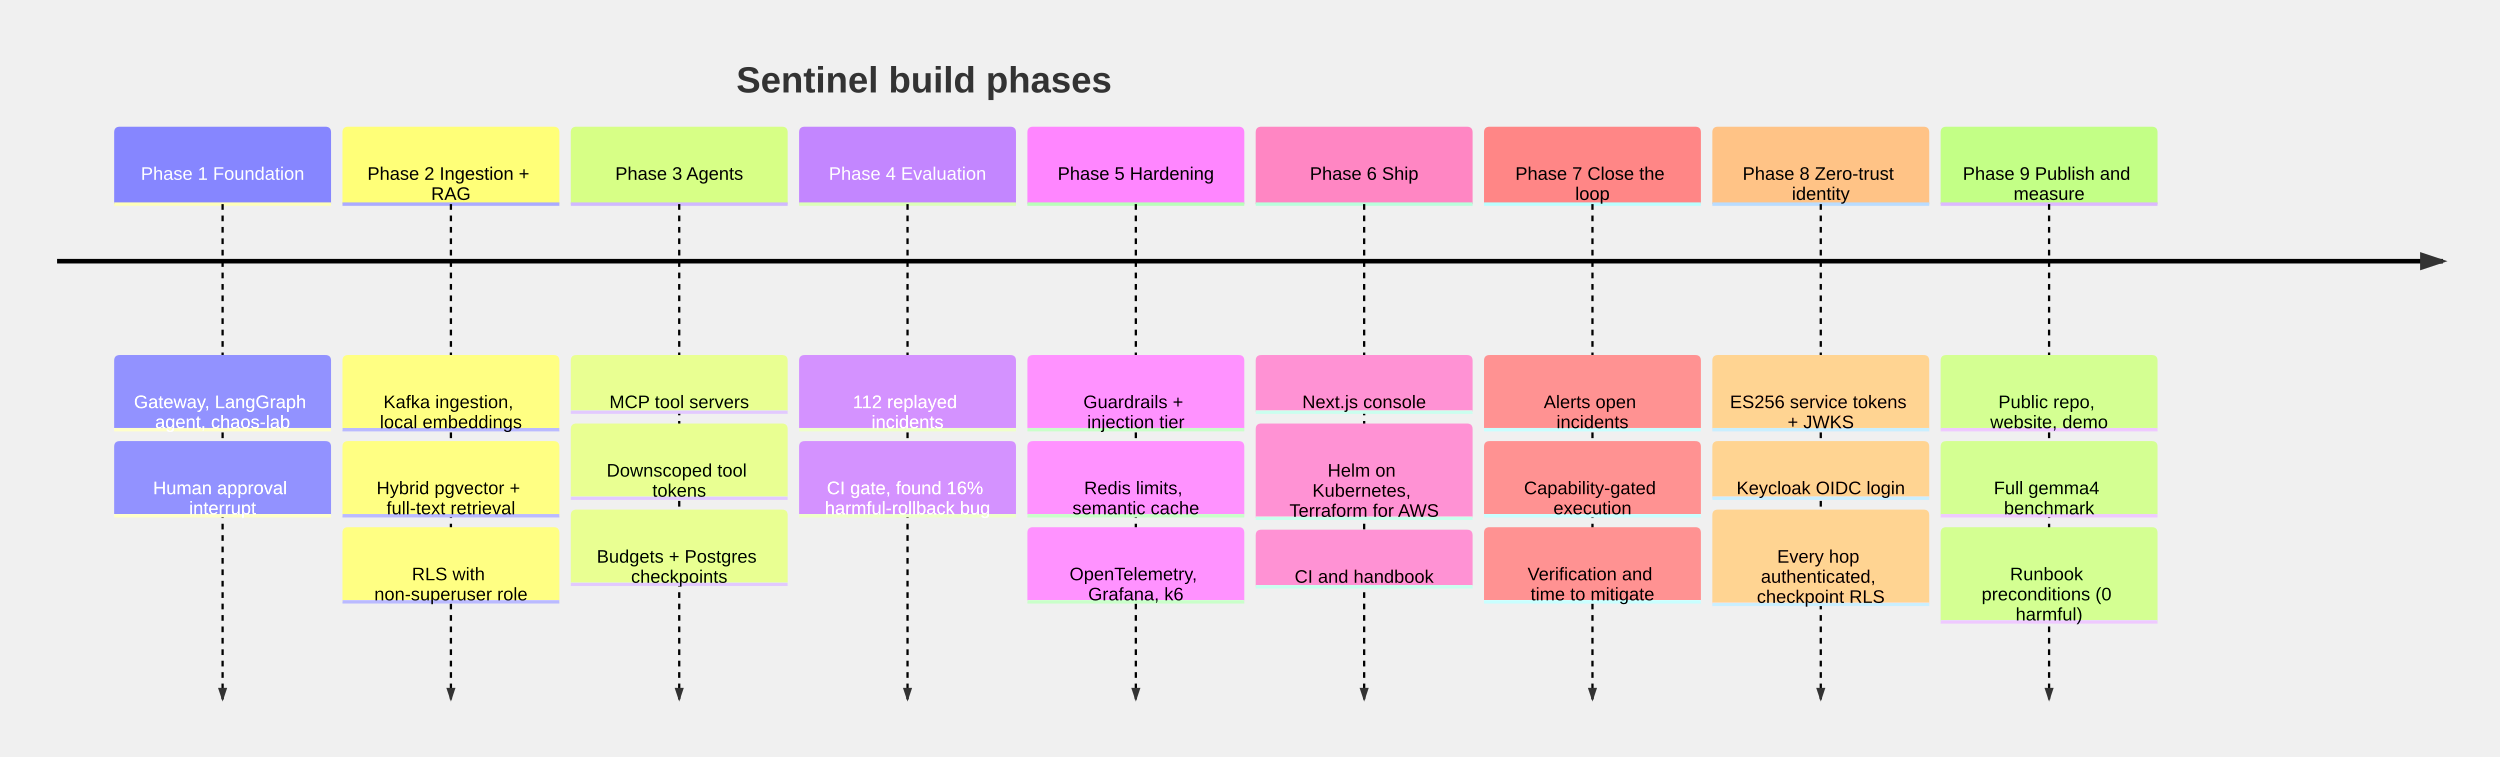
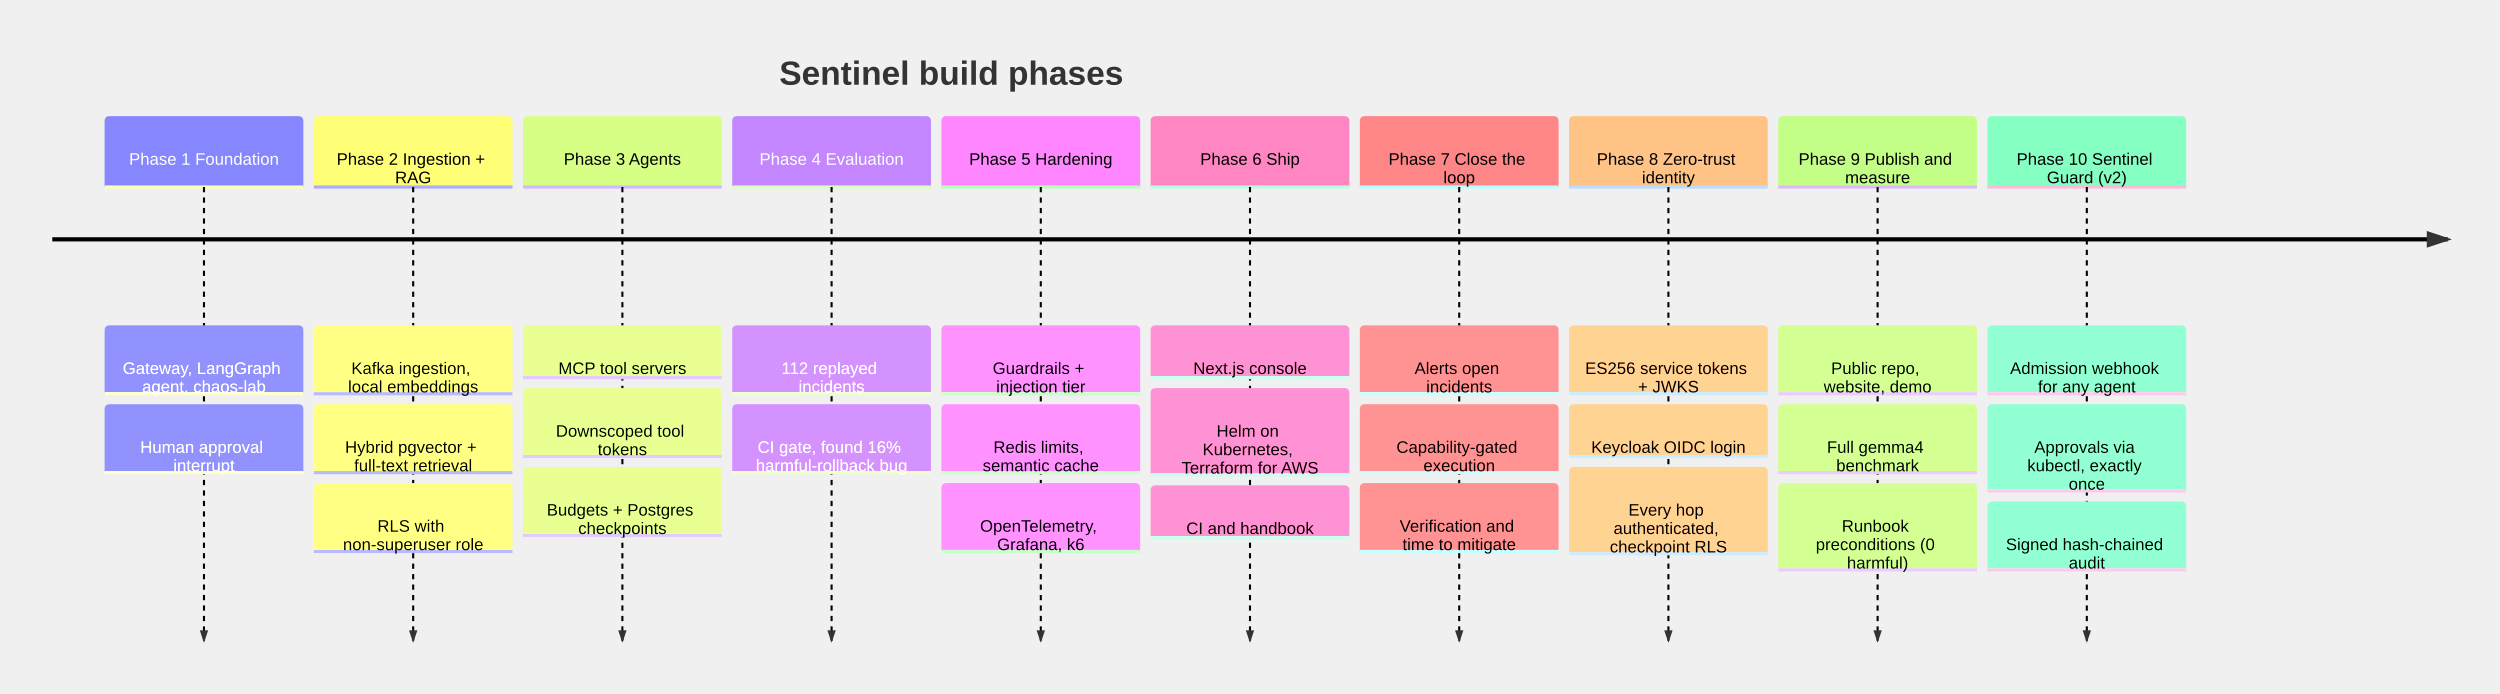
- <svg xmlns="http://www.w3.org/2000/svg" id="my-svg" width="100%" style="max-width: 2190px; background-color: white;" viewBox="100 -61 2190 662.6" role="graphics-document document" aria-roledescription="timeline">
+ <svg xmlns="http://www.w3.org/2000/svg" id="my-svg" width="100%" style="max-width: 2390px; background-color: white;" viewBox="100 -61 2390 662.6" role="graphics-document document" aria-roledescription="timeline">
  <style>#my-svg{font-family:"trebuchet ms",verdana,arial,sans-serif;font-size:16px;fill:#333;}@keyframes edge-animation-frame{from{stroke-dashoffset:0;}}@keyframes dash{to{stroke-dashoffset:0;}}#my-svg .edge-animation-slow{stroke-dasharray:9,5!important;stroke-dashoffset:900;animation:dash 50s linear infinite;stroke-linecap:round;}#my-svg .edge-animation-fast{stroke-dasharray:9,5!important;stroke-dashoffset:900;animation:dash 20s linear infinite;stroke-linecap:round;}#my-svg .error-icon{fill:#552222;}#my-svg .error-text{fill:#552222;stroke:#552222;}#my-svg .edge-thickness-normal{stroke-width:1px;}#my-svg .edge-thickness-thick{stroke-width:3.5px;}#my-svg .edge-pattern-solid{stroke-dasharray:0;}#my-svg .edge-thickness-invisible{stroke-width:0;fill:none;}#my-svg .edge-pattern-dashed{stroke-dasharray:3;}#my-svg .edge-pattern-dotted{stroke-dasharray:2;}#my-svg .marker{fill:#333333;stroke:#333333;}#my-svg .marker.cross{stroke:#333333;}#my-svg svg{font-family:"trebuchet ms",verdana,arial,sans-serif;font-size:16px;}#my-svg p{margin:0;}#my-svg .edge{stroke-width:3;}#my-svg .section--1 rect,#my-svg .section--1 path,#my-svg .section--1 circle,#my-svg .section--1 path{fill:hsl(240, 100%, 76.275%);}#my-svg .section--1 text{fill:#ffffff;}#my-svg .node-icon--1{font-size:40px;color:#ffffff;}#my-svg .section-edge--1{stroke:hsl(240, 100%, 76.275%);}#my-svg .edge-depth--1{stroke-width:17;}#my-svg .section--1 line{stroke:hsl(60, 100%, 86.275%);stroke-width:3;}#my-svg .lineWrapper line{stroke:#ffffff;}#my-svg .disabled,#my-svg .disabled circle,#my-svg .disabled text{fill:hsl(80, 100%, 96.275%);}#my-svg .disabled text{fill:#aaaa33;}#my-svg .section-0 rect,#my-svg .section-0 path,#my-svg .section-0 circle,#my-svg .section-0 path{fill:hsl(60, 100%, 73.529%);}#my-svg .section-0 text{fill:black;}#my-svg .node-icon-0{font-size:40px;color:black;}#my-svg .section-edge-0{stroke:hsl(60, 100%, 73.529%);}#my-svg .edge-depth-0{stroke-width:14;}#my-svg .section-0 line{stroke:hsl(240, 100%, 83.529%);stroke-width:3;}#my-svg .lineWrapper line{stroke:black;}#my-svg .disabled,#my-svg .disabled circle,#my-svg .disabled text{fill:hsl(80, 100%, 96.275%);}#my-svg .disabled text{fill:#aaaa33;}#my-svg .section-1 rect,#my-svg .section-1 path,#my-svg .section-1 circle,#my-svg .section-1 path{fill:hsl(80, 100%, 76.275%);}#my-svg .section-1 text{fill:black;}#my-svg .node-icon-1{font-size:40px;color:black;}#my-svg .section-edge-1{stroke:hsl(80, 100%, 76.275%);}#my-svg .edge-depth-1{stroke-width:11;}#my-svg .section-1 line{stroke:hsl(260, 100%, 86.275%);stroke-width:3;}#my-svg .lineWrapper line{stroke:black;}#my-svg .disabled,#my-svg .disabled circle,#my-svg .disabled text{fill:hsl(80, 100%, 96.275%);}#my-svg .disabled text{fill:#aaaa33;}#my-svg .section-2 rect,#my-svg .section-2 path,#my-svg .section-2 circle,#my-svg .section-2 path{fill:hsl(270, 100%, 76.275%);}#my-svg .section-2 text{fill:#ffffff;}#my-svg .node-icon-2{font-size:40px;color:#ffffff;}#my-svg .section-edge-2{stroke:hsl(270, 100%, 76.275%);}#my-svg .edge-depth-2{stroke-width:8;}#my-svg .section-2 line{stroke:hsl(90, 100%, 86.275%);stroke-width:3;}#my-svg .lineWrapper line{stroke:#ffffff;}#my-svg .disabled,#my-svg .disabled circle,#my-svg .disabled text{fill:hsl(80, 100%, 96.275%);}#my-svg .disabled text{fill:#aaaa33;}#my-svg .section-3 rect,#my-svg .section-3 path,#my-svg .section-3 circle,#my-svg .section-3 path{fill:hsl(300, 100%, 76.275%);}#my-svg .section-3 text{fill:black;}#my-svg .node-icon-3{font-size:40px;color:black;}#my-svg .section-edge-3{stroke:hsl(300, 100%, 76.275%);}#my-svg .edge-depth-3{stroke-width:5;}#my-svg .section-3 line{stroke:hsl(120, 100%, 86.275%);stroke-width:3;}#my-svg .lineWrapper line{stroke:black;}#my-svg .disabled,#my-svg .disabled circle,#my-svg .disabled text{fill:hsl(80, 100%, 96.275%);}#my-svg .disabled text{fill:#aaaa33;}#my-svg .section-4 rect,#my-svg .section-4 path,#my-svg .section-4 circle,#my-svg .section-4 path{fill:hsl(330, 100%, 76.275%);}#my-svg .section-4 text{fill:black;}#my-svg .node-icon-4{font-size:40px;color:black;}#my-svg .section-edge-4{stroke:hsl(330, 100%, 76.275%);}#my-svg .edge-depth-4{stroke-width:2;}#my-svg .section-4 line{stroke:hsl(150, 100%, 86.275%);stroke-width:3;}#my-svg .lineWrapper line{stroke:black;}#my-svg .disabled,#my-svg .disabled circle,#my-svg .disabled text{fill:hsl(80, 100%, 96.275%);}#my-svg .disabled text{fill:#aaaa33;}#my-svg .section-5 rect,#my-svg .section-5 path,#my-svg .section-5 circle,#my-svg .section-5 path{fill:hsl(0, 100%, 76.275%);}#my-svg .section-5 text{fill:black;}#my-svg .node-icon-5{font-size:40px;color:black;}#my-svg .section-edge-5{stroke:hsl(0, 100%, 76.275%);}#my-svg .edge-depth-5{stroke-width:-1;}#my-svg .section-5 line{stroke:hsl(180, 100%, 86.275%);stroke-width:3;}#my-svg .lineWrapper line{stroke:black;}#my-svg .disabled,#my-svg .disabled circle,#my-svg .disabled text{fill:hsl(80, 100%, 96.275%);}#my-svg .disabled text{fill:#aaaa33;}#my-svg .section-6 rect,#my-svg .section-6 path,#my-svg .section-6 circle,#my-svg .section-6 path{fill:hsl(30, 100%, 76.275%);}#my-svg .section-6 text{fill:black;}#my-svg .node-icon-6{font-size:40px;color:black;}#my-svg .section-edge-6{stroke:hsl(30, 100%, 76.275%);}#my-svg .edge-depth-6{stroke-width:-4;}#my-svg .section-6 line{stroke:hsl(210, 100%, 86.275%);stroke-width:3;}#my-svg .lineWrapper line{stroke:black;}#my-svg .disabled,#my-svg .disabled circle,#my-svg .disabled text{fill:hsl(80, 100%, 96.275%);}#my-svg .disabled text{fill:#aaaa33;}#my-svg .section-7 rect,#my-svg .section-7 path,#my-svg .section-7 circle,#my-svg .section-7 path{fill:hsl(90, 100%, 76.275%);}#my-svg .section-7 text{fill:black;}#my-svg .node-icon-7{font-size:40px;color:black;}#my-svg .section-edge-7{stroke:hsl(90, 100%, 76.275%);}#my-svg .edge-depth-7{stroke-width:-7;}#my-svg .section-7 line{stroke:hsl(270, 100%, 86.275%);stroke-width:3;}#my-svg .lineWrapper line{stroke:black;}#my-svg .disabled,#my-svg .disabled circle,#my-svg .disabled text{fill:hsl(80, 100%, 96.275%);}#my-svg .disabled text{fill:#aaaa33;}#my-svg .section-8 rect,#my-svg .section-8 path,#my-svg .section-8 circle,#my-svg .section-8 path{fill:hsl(150, 100%, 76.275%);}#my-svg .section-8 text{fill:black;}#my-svg .node-icon-8{font-size:40px;color:black;}#my-svg .section-edge-8{stroke:hsl(150, 100%, 76.275%);}#my-svg .edge-depth-8{stroke-width:-10;}#my-svg .section-8 line{stroke:hsl(330, 100%, 86.275%);stroke-width:3;}#my-svg .lineWrapper line{stroke:black;}#my-svg .disabled,#my-svg .disabled circle,#my-svg .disabled text{fill:hsl(80, 100%, 96.275%);}#my-svg .disabled text{fill:#aaaa33;}#my-svg .section-9 rect,#my-svg .section-9 path,#my-svg .section-9 circle,#my-svg .section-9 path{fill:hsl(180, 100%, 76.275%);}#my-svg .section-9 text{fill:black;}#my-svg .node-icon-9{font-size:40px;color:black;}#my-svg .section-edge-9{stroke:hsl(180, 100%, 76.275%);}#my-svg .edge-depth-9{stroke-width:-13;}#my-svg .section-9 line{stroke:hsl(0, 100%, 86.275%);stroke-width:3;}#my-svg .lineWrapper line{stroke:black;}#my-svg .disabled,#my-svg .disabled circle,#my-svg .disabled text{fill:hsl(80, 100%, 96.275%);}#my-svg .disabled text{fill:#aaaa33;}#my-svg .section-10 rect,#my-svg .section-10 path,#my-svg .section-10 circle,#my-svg .section-10 path{fill:hsl(210, 100%, 76.275%);}#my-svg .section-10 text{fill:black;}#my-svg .node-icon-10{font-size:40px;color:black;}#my-svg .section-edge-10{stroke:hsl(210, 100%, 76.275%);}#my-svg .edge-depth-10{stroke-width:-16;}#my-svg .section-10 line{stroke:hsl(30, 100%, 86.275%);stroke-width:3;}#my-svg .lineWrapper line{stroke:black;}#my-svg .disabled,#my-svg .disabled circle,#my-svg .disabled text{fill:hsl(80, 100%, 96.275%);}#my-svg .disabled text{fill:#aaaa33;}#my-svg .section-root rect,#my-svg .section-root path,#my-svg .section-root circle{fill:hsl(240, 100%, 46.275%);}#my-svg .section-root text{fill:#ffffff;}#my-svg .icon-container{height:100%;display:flex;justify-content:center;align-items:center;}#my-svg .edge{fill:none;}#my-svg .eventWrapper{filter:brightness(120%);}#my-svg .node .neo-node{stroke:#9370DB;}#my-svg [data-look="neo"].node rect,#my-svg [data-look="neo"].cluster rect,#my-svg [data-look="neo"].node polygon{stroke:#9370DB;filter:drop-shadow(1px 2px 2px rgba(185, 185, 185, 1));}#my-svg [data-look="neo"].swimlane.cluster rect{filter:none;}#my-svg [data-look="neo"].node path{stroke:#9370DB;stroke-width:1px;}#my-svg [data-look="neo"].node .outer-path{filter:drop-shadow(1px 2px 2px rgba(185, 185, 185, 1));}#my-svg [data-look="neo"].node .neo-line path{stroke:#9370DB;filter:none;}#my-svg [data-look="neo"].node circle{stroke:#9370DB;filter:drop-shadow(1px 2px 2px rgba(185, 185, 185, 1));}#my-svg [data-look="neo"].node circle .state-start{fill:#000000;}#my-svg [data-look="neo"].icon-shape .icon{fill:#9370DB;filter:drop-shadow(1px 2px 2px rgba(185, 185, 185, 1));}#my-svg [data-look="neo"].icon-shape .icon-neo path{stroke:#9370DB;filter:drop-shadow(1px 2px 2px rgba(185, 185, 185, 1));}#my-svg :root{--mermaid-font-family:"trebuchet ms",verdana,arial,sans-serif;}</style>
  <g />
  <g />
  <defs>
    <marker id="my-svg-arrowhead" refX="5" refY="2" markerWidth="6" markerHeight="4" orient="auto">
      <path d="M 0,0 V 4 L6,2 Z" />
    </marker>
  </defs>
  <g class="taskWrapper" transform="translate(200, 50)">
    <g class="timeline-node section--1">
      <g>
        <path id="my-svg-node-0" class="node-bkg node-undefined" d="M0 62.8 v-57.8 q0,-5,5,-5 h180 q5,0,5,5 v62.8 H0 Z" />
        <line class="node-line--1" x1="0" y1="67.8" x2="190" y2="67.8" />
      </g>
      <g transform="translate(95, 10)">
        <text dy="1em" alignment-baseline="middle" dominant-baseline="middle" text-anchor="middle">
          <tspan x="0" dy="1em">Phase   1   Foundation</tspan>
        </text>
      </g>
    </g>
  </g>
  <g class="lineWrapper">
    <line x1="295" y1="117.8" x2="295" y2="551.6" stroke-width="2" stroke="black" marker-end="url(#my-svg-arrowhead)" stroke-dasharray="5,5" />
  </g>
  <g class="eventWrapper" transform="translate(200, 250)">
    <g class="timeline-node section--1">
      <g>
        <path id="my-svg-node-1" class="node-bkg node-undefined" d="M0 60.4 v-55.4 q0,-5,5,-5 h180 q5,0,5,5 v60.4 H0 Z" />
        <line class="node-line--1" x1="0" y1="65.4" x2="190" y2="65.4" />
      </g>
      <g transform="translate(95, 10)">
        <text dy="1em" alignment-baseline="middle" dominant-baseline="middle" text-anchor="middle">
          <tspan x="0" dy="1em">Gateway,   LangGraph</tspan>
          <tspan x="0" dy="1.1em">agent,   chaos-lab</tspan>
        </text>
      </g>
    </g>
  </g>
  <g class="eventWrapper" transform="translate(200, 325.4)">
    <g class="timeline-node section--1">
      <g>
        <path id="my-svg-node-2" class="node-bkg node-undefined" d="M0 60.4 v-55.4 q0,-5,5,-5 h180 q5,0,5,5 v60.4 H0 Z" />
        <line class="node-line--1" x1="0" y1="65.4" x2="190" y2="65.4" />
      </g>
      <g transform="translate(95, 10)">
        <text dy="1em" alignment-baseline="middle" dominant-baseline="middle" text-anchor="middle">
          <tspan x="0" dy="1em">Human   approval</tspan>
          <tspan x="0" dy="1.1em">interrupt</tspan>
        </text>
      </g>
    </g>
  </g>
  <g class="taskWrapper" transform="translate(400, 50)">
    <g class="timeline-node section-0">
      <g>
        <path id="my-svg-node-3" class="node-bkg node-undefined" d="M0 62.8 v-57.8 q0,-5,5,-5 h180 q5,0,5,5 v62.8 H0 Z" />
        <line class="node-line-0" x1="0" y1="67.8" x2="190" y2="67.8" />
      </g>
      <g transform="translate(95, 10)">
        <text dy="1em" alignment-baseline="middle" dominant-baseline="middle" text-anchor="middle">
          <tspan x="0" dy="1em">Phase   2   Ingestion   +</tspan>
          <tspan x="0" dy="1.1em">RAG</tspan>
        </text>
      </g>
    </g>
  </g>
  <g class="lineWrapper">
    <line x1="495" y1="117.8" x2="495" y2="551.6" stroke-width="2" stroke="black" marker-end="url(#my-svg-arrowhead)" stroke-dasharray="5,5" />
  </g>
  <g class="eventWrapper" transform="translate(400, 250)">
    <g class="timeline-node section-0">
      <g>
        <path id="my-svg-node-4" class="node-bkg node-undefined" d="M0 60.4 v-55.4 q0,-5,5,-5 h180 q5,0,5,5 v60.4 H0 Z" />
        <line class="node-line-0" x1="0" y1="65.4" x2="190" y2="65.4" />
      </g>
      <g transform="translate(95, 10)">
        <text dy="1em" alignment-baseline="middle" dominant-baseline="middle" text-anchor="middle">
          <tspan x="0" dy="1em">Kafka   ingestion,</tspan>
          <tspan x="0" dy="1.1em">local   embeddings</tspan>
        </text>
      </g>
    </g>
  </g>
  <g class="eventWrapper" transform="translate(400, 325.4)">
    <g class="timeline-node section-0">
      <g>
        <path id="my-svg-node-5" class="node-bkg node-undefined" d="M0 60.4 v-55.4 q0,-5,5,-5 h180 q5,0,5,5 v60.4 H0 Z" />
        <line class="node-line-0" x1="0" y1="65.4" x2="190" y2="65.4" />
      </g>
      <g transform="translate(95, 10)">
        <text dy="1em" alignment-baseline="middle" dominant-baseline="middle" text-anchor="middle">
          <tspan x="0" dy="1em">Hybrid   pgvector   +</tspan>
          <tspan x="0" dy="1.1em">full-text   retrieval</tspan>
        </text>
      </g>
    </g>
  </g>
  <g class="eventWrapper" transform="translate(400, 400.8)">
    <g class="timeline-node section-0">
      <g>
        <path id="my-svg-node-6" class="node-bkg node-undefined" d="M0 60.4 v-55.4 q0,-5,5,-5 h180 q5,0,5,5 v60.4 H0 Z" />
        <line class="node-line-0" x1="0" y1="65.4" x2="190" y2="65.4" />
      </g>
      <g transform="translate(95, 10)">
        <text dy="1em" alignment-baseline="middle" dominant-baseline="middle" text-anchor="middle">
          <tspan x="0" dy="1em">RLS   with</tspan>
          <tspan x="0" dy="1.1em">non-superuser   role</tspan>
        </text>
      </g>
    </g>
  </g>
  <g class="taskWrapper" transform="translate(600, 50)">
    <g class="timeline-node section-1">
      <g>
        <path id="my-svg-node-7" class="node-bkg node-undefined" d="M0 62.8 v-57.8 q0,-5,5,-5 h180 q5,0,5,5 v62.8 H0 Z" />
        <line class="node-line-1" x1="0" y1="67.8" x2="190" y2="67.8" />
      </g>
      <g transform="translate(95, 10)">
        <text dy="1em" alignment-baseline="middle" dominant-baseline="middle" text-anchor="middle">
          <tspan x="0" dy="1em">Phase   3   Agents</tspan>
        </text>
      </g>
    </g>
  </g>
  <g class="lineWrapper">
    <line x1="695" y1="117.8" x2="695" y2="551.6" stroke-width="2" stroke="black" marker-end="url(#my-svg-arrowhead)" stroke-dasharray="5,5" />
  </g>
  <g class="eventWrapper" transform="translate(600, 250)">
    <g class="timeline-node section-1">
      <g>
        <path id="my-svg-node-8" class="node-bkg node-undefined" d="M0 45 v-40 q0,-5,5,-5 h180 q5,0,5,5 v45 H0 Z" />
        <line class="node-line-1" x1="0" y1="50" x2="190" y2="50" />
      </g>
      <g transform="translate(95, 10)">
        <text dy="1em" alignment-baseline="middle" dominant-baseline="middle" text-anchor="middle">
          <tspan x="0" dy="1em">MCP   tool   servers</tspan>
        </text>
      </g>
    </g>
  </g>
  <g class="eventWrapper" transform="translate(600, 310)">
    <g class="timeline-node section-1">
      <g>
        <path id="my-svg-node-9" class="node-bkg node-undefined" d="M0 60.4 v-55.4 q0,-5,5,-5 h180 q5,0,5,5 v60.4 H0 Z" />
        <line class="node-line-1" x1="0" y1="65.4" x2="190" y2="65.4" />
      </g>
      <g transform="translate(95, 10)">
        <text dy="1em" alignment-baseline="middle" dominant-baseline="middle" text-anchor="middle">
          <tspan x="0" dy="1em">Downscoped   tool</tspan>
          <tspan x="0" dy="1.1em">tokens</tspan>
        </text>
      </g>
    </g>
  </g>
  <g class="eventWrapper" transform="translate(600, 385.4)">
    <g class="timeline-node section-1">
      <g>
        <path id="my-svg-node-10" class="node-bkg node-undefined" d="M0 60.4 v-55.4 q0,-5,5,-5 h180 q5,0,5,5 v60.4 H0 Z" />
        <line class="node-line-1" x1="0" y1="65.4" x2="190" y2="65.4" />
      </g>
      <g transform="translate(95, 10)">
        <text dy="1em" alignment-baseline="middle" dominant-baseline="middle" text-anchor="middle">
          <tspan x="0" dy="1em">Budgets   +   Postgres</tspan>
          <tspan x="0" dy="1.1em">checkpoints</tspan>
        </text>
      </g>
    </g>
  </g>
  <g class="taskWrapper" transform="translate(800, 50)">
    <g class="timeline-node section-2">
      <g>
        <path id="my-svg-node-11" class="node-bkg node-undefined" d="M0 62.8 v-57.8 q0,-5,5,-5 h180 q5,0,5,5 v62.8 H0 Z" />
        <line class="node-line-2" x1="0" y1="67.8" x2="190" y2="67.8" />
      </g>
      <g transform="translate(95, 10)">
        <text dy="1em" alignment-baseline="middle" dominant-baseline="middle" text-anchor="middle">
          <tspan x="0" dy="1em">Phase   4   Evaluation</tspan>
        </text>
      </g>
    </g>
  </g>
  <g class="lineWrapper">
    <line x1="895" y1="117.8" x2="895" y2="551.6" stroke-width="2" stroke="black" marker-end="url(#my-svg-arrowhead)" stroke-dasharray="5,5" />
  </g>
  <g class="eventWrapper" transform="translate(800, 250)">
    <g class="timeline-node section-2">
      <g>
        <path id="my-svg-node-12" class="node-bkg node-undefined" d="M0 60.4 v-55.4 q0,-5,5,-5 h180 q5,0,5,5 v60.4 H0 Z" />
        <line class="node-line-2" x1="0" y1="65.4" x2="190" y2="65.4" />
      </g>
      <g transform="translate(95, 10)">
        <text dy="1em" alignment-baseline="middle" dominant-baseline="middle" text-anchor="middle">
          <tspan x="0" dy="1em">112   replayed</tspan>
          <tspan x="0" dy="1.1em">incidents</tspan>
        </text>
      </g>
    </g>
  </g>
  <g class="eventWrapper" transform="translate(800, 325.4)">
    <g class="timeline-node section-2">
      <g>
        <path id="my-svg-node-13" class="node-bkg node-undefined" d="M0 60.4 v-55.4 q0,-5,5,-5 h180 q5,0,5,5 v60.4 H0 Z" />
        <line class="node-line-2" x1="0" y1="65.4" x2="190" y2="65.4" />
      </g>
      <g transform="translate(95, 10)">
        <text dy="1em" alignment-baseline="middle" dominant-baseline="middle" text-anchor="middle">
          <tspan x="0" dy="1em">CI   gate,   found   16%</tspan>
          <tspan x="0" dy="1.1em">harmful-rollback   bug</tspan>
        </text>
      </g>
    </g>
  </g>
  <g class="taskWrapper" transform="translate(1000, 50)">
    <g class="timeline-node section-3">
      <g>
        <path id="my-svg-node-14" class="node-bkg node-undefined" d="M0 62.8 v-57.8 q0,-5,5,-5 h180 q5,0,5,5 v62.8 H0 Z" />
        <line class="node-line-3" x1="0" y1="67.8" x2="190" y2="67.8" />
      </g>
      <g transform="translate(95, 10)">
        <text dy="1em" alignment-baseline="middle" dominant-baseline="middle" text-anchor="middle">
          <tspan x="0" dy="1em">Phase   5   Hardening</tspan>
        </text>
      </g>
    </g>
  </g>
  <g class="lineWrapper">
    <line x1="1095" y1="117.8" x2="1095" y2="551.6" stroke-width="2" stroke="black" marker-end="url(#my-svg-arrowhead)" stroke-dasharray="5,5" />
  </g>
  <g class="eventWrapper" transform="translate(1000, 250)">
    <g class="timeline-node section-3">
      <g>
        <path id="my-svg-node-15" class="node-bkg node-undefined" d="M0 60.4 v-55.4 q0,-5,5,-5 h180 q5,0,5,5 v60.4 H0 Z" />
        <line class="node-line-3" x1="0" y1="65.4" x2="190" y2="65.4" />
      </g>
      <g transform="translate(95, 10)">
        <text dy="1em" alignment-baseline="middle" dominant-baseline="middle" text-anchor="middle">
          <tspan x="0" dy="1em">Guardrails   +</tspan>
          <tspan x="0" dy="1.1em">injection   tier</tspan>
        </text>
      </g>
    </g>
  </g>
  <g class="eventWrapper" transform="translate(1000, 325.4)">
    <g class="timeline-node section-3">
      <g>
        <path id="my-svg-node-16" class="node-bkg node-undefined" d="M0 60.4 v-55.4 q0,-5,5,-5 h180 q5,0,5,5 v60.4 H0 Z" />
        <line class="node-line-3" x1="0" y1="65.4" x2="190" y2="65.4" />
      </g>
      <g transform="translate(95, 10)">
        <text dy="1em" alignment-baseline="middle" dominant-baseline="middle" text-anchor="middle">
          <tspan x="0" dy="1em">Redis   limits,</tspan>
          <tspan x="0" dy="1.1em">semantic   cache</tspan>
        </text>
      </g>
    </g>
  </g>
  <g class="eventWrapper" transform="translate(1000, 400.8)">
    <g class="timeline-node section-3">
      <g>
        <path id="my-svg-node-17" class="node-bkg node-undefined" d="M0 60.4 v-55.4 q0,-5,5,-5 h180 q5,0,5,5 v60.4 H0 Z" />
        <line class="node-line-3" x1="0" y1="65.4" x2="190" y2="65.4" />
      </g>
      <g transform="translate(95, 10)">
        <text dy="1em" alignment-baseline="middle" dominant-baseline="middle" text-anchor="middle">
          <tspan x="0" dy="1em">OpenTelemetry,</tspan>
          <tspan x="0" dy="1.1em">Grafana,   k6</tspan>
        </text>
      </g>
    </g>
  </g>
  <g class="taskWrapper" transform="translate(1200, 50)">
    <g class="timeline-node section-4">
      <g>
        <path id="my-svg-node-18" class="node-bkg node-undefined" d="M0 62.8 v-57.8 q0,-5,5,-5 h180 q5,0,5,5 v62.8 H0 Z" />
        <line class="node-line-4" x1="0" y1="67.8" x2="190" y2="67.8" />
      </g>
      <g transform="translate(95, 10)">
        <text dy="1em" alignment-baseline="middle" dominant-baseline="middle" text-anchor="middle">
          <tspan x="0" dy="1em">Phase   6   Ship</tspan>
        </text>
      </g>
    </g>
  </g>
  <g class="lineWrapper">
    <line x1="1295" y1="117.8" x2="1295" y2="551.6" stroke-width="2" stroke="black" marker-end="url(#my-svg-arrowhead)" stroke-dasharray="5,5" />
  </g>
  <g class="eventWrapper" transform="translate(1200, 250)">
    <g class="timeline-node section-4">
      <g>
        <path id="my-svg-node-19" class="node-bkg node-undefined" d="M0 45 v-40 q0,-5,5,-5 h180 q5,0,5,5 v45 H0 Z" />
        <line class="node-line-4" x1="0" y1="50" x2="190" y2="50" />
      </g>
      <g transform="translate(95, 10)">
        <text dy="1em" alignment-baseline="middle" dominant-baseline="middle" text-anchor="middle">
          <tspan x="0" dy="1em">Next.js   console</tspan>
        </text>
      </g>
    </g>
  </g>
  <g class="eventWrapper" transform="translate(1200, 310)">
    <g class="timeline-node section-4">
      <g>
        <path id="my-svg-node-20" class="node-bkg node-undefined" d="M0 78 v-73 q0,-5,5,-5 h180 q5,0,5,5 v78 H0 Z" />
        <line class="node-line-4" x1="0" y1="83" x2="190" y2="83" />
      </g>
      <g transform="translate(95, 10)">
        <text dy="1em" alignment-baseline="middle" dominant-baseline="middle" text-anchor="middle">
          <tspan x="0" dy="1em">Helm   on</tspan>
          <tspan x="0" dy="1.1em">Kubernetes,</tspan>
          <tspan x="0" dy="1.1em">Terraform   for   AWS</tspan>
        </text>
      </g>
    </g>
  </g>
  <g class="eventWrapper" transform="translate(1200, 403)">
    <g class="timeline-node section-4">
      <g>
        <path id="my-svg-node-21" class="node-bkg node-undefined" d="M0 45 v-40 q0,-5,5,-5 h180 q5,0,5,5 v45 H0 Z" />
        <line class="node-line-4" x1="0" y1="50" x2="190" y2="50" />
      </g>
      <g transform="translate(95, 10)">
        <text dy="1em" alignment-baseline="middle" dominant-baseline="middle" text-anchor="middle">
          <tspan x="0" dy="1em">CI   and   handbook</tspan>
        </text>
      </g>
    </g>
  </g>
  <g class="taskWrapper" transform="translate(1400, 50)">
    <g class="timeline-node section-5">
      <g>
        <path id="my-svg-node-22" class="node-bkg node-undefined" d="M0 62.8 v-57.8 q0,-5,5,-5 h180 q5,0,5,5 v62.8 H0 Z" />
        <line class="node-line-5" x1="0" y1="67.8" x2="190" y2="67.8" />
      </g>
      <g transform="translate(95, 10)">
        <text dy="1em" alignment-baseline="middle" dominant-baseline="middle" text-anchor="middle">
          <tspan x="0" dy="1em">Phase   7   Close   the</tspan>
          <tspan x="0" dy="1.1em">loop</tspan>
        </text>
      </g>
    </g>
  </g>
  <g class="lineWrapper">
    <line x1="1495" y1="117.8" x2="1495" y2="551.6" stroke-width="2" stroke="black" marker-end="url(#my-svg-arrowhead)" stroke-dasharray="5,5" />
  </g>
  <g class="eventWrapper" transform="translate(1400, 250)">
    <g class="timeline-node section-5">
      <g>
        <path id="my-svg-node-23" class="node-bkg node-undefined" d="M0 60.4 v-55.4 q0,-5,5,-5 h180 q5,0,5,5 v60.4 H0 Z" />
        <line class="node-line-5" x1="0" y1="65.4" x2="190" y2="65.4" />
      </g>
      <g transform="translate(95, 10)">
        <text dy="1em" alignment-baseline="middle" dominant-baseline="middle" text-anchor="middle">
          <tspan x="0" dy="1em">Alerts   open</tspan>
          <tspan x="0" dy="1.1em">incidents</tspan>
        </text>
      </g>
    </g>
  </g>
  <g class="eventWrapper" transform="translate(1400, 325.4)">
    <g class="timeline-node section-5">
      <g>
        <path id="my-svg-node-24" class="node-bkg node-undefined" d="M0 60.4 v-55.4 q0,-5,5,-5 h180 q5,0,5,5 v60.4 H0 Z" />
        <line class="node-line-5" x1="0" y1="65.4" x2="190" y2="65.4" />
      </g>
      <g transform="translate(95, 10)">
        <text dy="1em" alignment-baseline="middle" dominant-baseline="middle" text-anchor="middle">
          <tspan x="0" dy="1em">Capability-gated</tspan>
          <tspan x="0" dy="1.1em">execution</tspan>
        </text>
      </g>
    </g>
  </g>
  <g class="eventWrapper" transform="translate(1400, 400.8)">
    <g class="timeline-node section-5">
      <g>
        <path id="my-svg-node-25" class="node-bkg node-undefined" d="M0 60.4 v-55.4 q0,-5,5,-5 h180 q5,0,5,5 v60.4 H0 Z" />
        <line class="node-line-5" x1="0" y1="65.4" x2="190" y2="65.4" />
      </g>
      <g transform="translate(95, 10)">
        <text dy="1em" alignment-baseline="middle" dominant-baseline="middle" text-anchor="middle">
          <tspan x="0" dy="1em">Verification   and</tspan>
          <tspan x="0" dy="1.1em">time   to   mitigate</tspan>
        </text>
      </g>
    </g>
  </g>
  <g class="taskWrapper" transform="translate(1600, 50)">
    <g class="timeline-node section-6">
      <g>
        <path id="my-svg-node-26" class="node-bkg node-undefined" d="M0 62.8 v-57.8 q0,-5,5,-5 h180 q5,0,5,5 v62.8 H0 Z" />
        <line class="node-line-6" x1="0" y1="67.8" x2="190" y2="67.8" />
      </g>
      <g transform="translate(95, 10)">
        <text dy="1em" alignment-baseline="middle" dominant-baseline="middle" text-anchor="middle">
          <tspan x="0" dy="1em">Phase   8   Zero-trust</tspan>
          <tspan x="0" dy="1.1em">identity</tspan>
        </text>
      </g>
    </g>
  </g>
  <g class="lineWrapper">
    <line x1="1695" y1="117.8" x2="1695" y2="551.6" stroke-width="2" stroke="black" marker-end="url(#my-svg-arrowhead)" stroke-dasharray="5,5" />
  </g>
  <g class="eventWrapper" transform="translate(1600, 250)">
    <g class="timeline-node section-6">
      <g>
        <path id="my-svg-node-27" class="node-bkg node-undefined" d="M0 60.4 v-55.4 q0,-5,5,-5 h180 q5,0,5,5 v60.4 H0 Z" />
        <line class="node-line-6" x1="0" y1="65.4" x2="190" y2="65.4" />
      </g>
      <g transform="translate(95, 10)">
        <text dy="1em" alignment-baseline="middle" dominant-baseline="middle" text-anchor="middle">
          <tspan x="0" dy="1em">ES256   service   tokens</tspan>
          <tspan x="0" dy="1.1em">+   JWKS</tspan>
        </text>
      </g>
    </g>
  </g>
  <g class="eventWrapper" transform="translate(1600, 325.4)">
    <g class="timeline-node section-6">
      <g>
        <path id="my-svg-node-28" class="node-bkg node-undefined" d="M0 45 v-40 q0,-5,5,-5 h180 q5,0,5,5 v45 H0 Z" />
        <line class="node-line-6" x1="0" y1="50" x2="190" y2="50" />
      </g>
      <g transform="translate(95, 10)">
        <text dy="1em" alignment-baseline="middle" dominant-baseline="middle" text-anchor="middle">
          <tspan x="0" dy="1em">Keycloak   OIDC   login</tspan>
        </text>
      </g>
    </g>
  </g>
  <g class="eventWrapper" transform="translate(1600, 385.4)">
    <g class="timeline-node section-6">
      <g>
        <path id="my-svg-node-29" class="node-bkg node-undefined" d="M0 78 v-73 q0,-5,5,-5 h180 q5,0,5,5 v78 H0 Z" />
        <line class="node-line-6" x1="0" y1="83" x2="190" y2="83" />
      </g>
      <g transform="translate(95, 10)">
        <text dy="1em" alignment-baseline="middle" dominant-baseline="middle" text-anchor="middle">
          <tspan x="0" dy="1em">Every   hop</tspan>
          <tspan x="0" dy="1.1em">authenticated,</tspan>
          <tspan x="0" dy="1.1em">checkpoint   RLS</tspan>
        </text>
      </g>
    </g>
  </g>
  <g class="taskWrapper" transform="translate(1800, 50)">
    <g class="timeline-node section-7">
      <g>
        <path id="my-svg-node-30" class="node-bkg node-undefined" d="M0 62.8 v-57.8 q0,-5,5,-5 h180 q5,0,5,5 v62.8 H0 Z" />
        <line class="node-line-7" x1="0" y1="67.8" x2="190" y2="67.8" />
      </g>
      <g transform="translate(95, 10)">
        <text dy="1em" alignment-baseline="middle" dominant-baseline="middle" text-anchor="middle">
          <tspan x="0" dy="1em">Phase   9   Publish   and</tspan>
          <tspan x="0" dy="1.1em">measure</tspan>
        </text>
      </g>
    </g>
  </g>
  <g class="lineWrapper">
    <line x1="1895" y1="117.8" x2="1895" y2="551.6" stroke-width="2" stroke="black" marker-end="url(#my-svg-arrowhead)" stroke-dasharray="5,5" />
  </g>
  <g class="eventWrapper" transform="translate(1800, 250)">
    <g class="timeline-node section-7">
      <g>
        <path id="my-svg-node-31" class="node-bkg node-undefined" d="M0 60.4 v-55.4 q0,-5,5,-5 h180 q5,0,5,5 v60.4 H0 Z" />
        <line class="node-line-7" x1="0" y1="65.4" x2="190" y2="65.4" />
      </g>
      <g transform="translate(95, 10)">
        <text dy="1em" alignment-baseline="middle" dominant-baseline="middle" text-anchor="middle">
          <tspan x="0" dy="1em">Public   repo,</tspan>
          <tspan x="0" dy="1.1em">website,   demo</tspan>
        </text>
      </g>
    </g>
  </g>
  <g class="eventWrapper" transform="translate(1800, 325.4)">
    <g class="timeline-node section-7">
      <g>
        <path id="my-svg-node-32" class="node-bkg node-undefined" d="M0 60.4 v-55.4 q0,-5,5,-5 h180 q5,0,5,5 v60.4 H0 Z" />
        <line class="node-line-7" x1="0" y1="65.4" x2="190" y2="65.4" />
      </g>
      <g transform="translate(95, 10)">
        <text dy="1em" alignment-baseline="middle" dominant-baseline="middle" text-anchor="middle">
          <tspan x="0" dy="1em">Full   gemma4</tspan>
          <tspan x="0" dy="1.1em">benchmark</tspan>
        </text>
      </g>
    </g>
  </g>
  <g class="eventWrapper" transform="translate(1800, 400.8)">
    <g class="timeline-node section-7">
      <g>
        <path id="my-svg-node-33" class="node-bkg node-undefined" d="M0 78 v-73 q0,-5,5,-5 h180 q5,0,5,5 v78 H0 Z" />
        <line class="node-line-7" x1="0" y1="83" x2="190" y2="83" />
      </g>
      <g transform="translate(95, 10)">
        <text dy="1em" alignment-baseline="middle" dominant-baseline="middle" text-anchor="middle">
          <tspan x="0" dy="1em">Runbook</tspan>
          <tspan x="0" dy="1.1em">preconditions   (0</tspan>
          <tspan x="0" dy="1.1em">harmful)</tspan>
        </text>
      </g>
    </g>
  </g>
-   <text x="745" font-size="4ex" font-weight="bold" y="20">Sentinel build phases</text>
-   <g class="lineWrapper">
-     <line x1="150" y1="167.8" x2="2240" y2="167.8" stroke-width="4" stroke="black" marker-end="url(#my-svg-arrowhead)" />
+   <g class="taskWrapper" transform="translate(2000, 50)">
+     <g class="timeline-node section-8">
+       <g>
+         <path id="my-svg-node-34" class="node-bkg node-undefined" d="M0 62.8 v-57.8 q0,-5,5,-5 h180 q5,0,5,5 v62.8 H0 Z" />
+         <line class="node-line-8" x1="0" y1="67.8" x2="190" y2="67.8" />
+       </g>
+       <g transform="translate(95, 10)">
+         <text dy="1em" alignment-baseline="middle" dominant-baseline="middle" text-anchor="middle">
+           <tspan x="0" dy="1em">Phase   10   Sentinel</tspan>
+           <tspan x="0" dy="1.1em">Guard   (v2)</tspan>
+         </text>
+       </g>
+     </g>
+   </g>
+   <g class="lineWrapper">
+     <line x1="2095" y1="117.8" x2="2095" y2="551.6" stroke-width="2" stroke="black" marker-end="url(#my-svg-arrowhead)" stroke-dasharray="5,5" />
+   </g>
+   <g class="eventWrapper" transform="translate(2000, 250)">
+     <g class="timeline-node section-8">
+       <g>
+         <path id="my-svg-node-35" class="node-bkg node-undefined" d="M0 60.4 v-55.4 q0,-5,5,-5 h180 q5,0,5,5 v60.4 H0 Z" />
+         <line class="node-line-8" x1="0" y1="65.4" x2="190" y2="65.4" />
+       </g>
+       <g transform="translate(95, 10)">
+         <text dy="1em" alignment-baseline="middle" dominant-baseline="middle" text-anchor="middle">
+           <tspan x="0" dy="1em">Admission   webhook</tspan>
+           <tspan x="0" dy="1.1em">for   any   agent</tspan>
+         </text>
+       </g>
+     </g>
+   </g>
+   <g class="eventWrapper" transform="translate(2000, 325.4)">
+     <g class="timeline-node section-8">
+       <g>
+         <path id="my-svg-node-36" class="node-bkg node-undefined" d="M0 78 v-73 q0,-5,5,-5 h180 q5,0,5,5 v78 H0 Z" />
+         <line class="node-line-8" x1="0" y1="83" x2="190" y2="83" />
+       </g>
+       <g transform="translate(95, 10)">
+         <text dy="1em" alignment-baseline="middle" dominant-baseline="middle" text-anchor="middle">
+           <tspan x="0" dy="1em">Approvals   via</tspan>
+           <tspan x="0" dy="1.1em">kubectl,   exactly</tspan>
+           <tspan x="0" dy="1.1em">once</tspan>
+         </text>
+       </g>
+     </g>
+   </g>
+   <g class="eventWrapper" transform="translate(2000, 418.4)">
+     <g class="timeline-node section-8">
+       <g>
+         <path id="my-svg-node-37" class="node-bkg node-undefined" d="M0 60.4 v-55.4 q0,-5,5,-5 h180 q5,0,5,5 v60.4 H0 Z" />
+         <line class="node-line-8" x1="0" y1="65.4" x2="190" y2="65.4" />
+       </g>
+       <g transform="translate(95, 10)">
+         <text dy="1em" alignment-baseline="middle" dominant-baseline="middle" text-anchor="middle">
+           <tspan x="0" dy="1em">Signed   hash-chained</tspan>
+           <tspan x="0" dy="1.1em">audit</tspan>
+         </text>
+       </g>
+     </g>
+   </g>
+   <text x="845" font-size="4ex" font-weight="bold" y="20">Sentinel build phases</text>
+   <g class="lineWrapper">
+     <line x1="150" y1="167.8" x2="2440" y2="167.8" stroke-width="4" stroke="black" marker-end="url(#my-svg-arrowhead)" />
  </g>
</svg>
